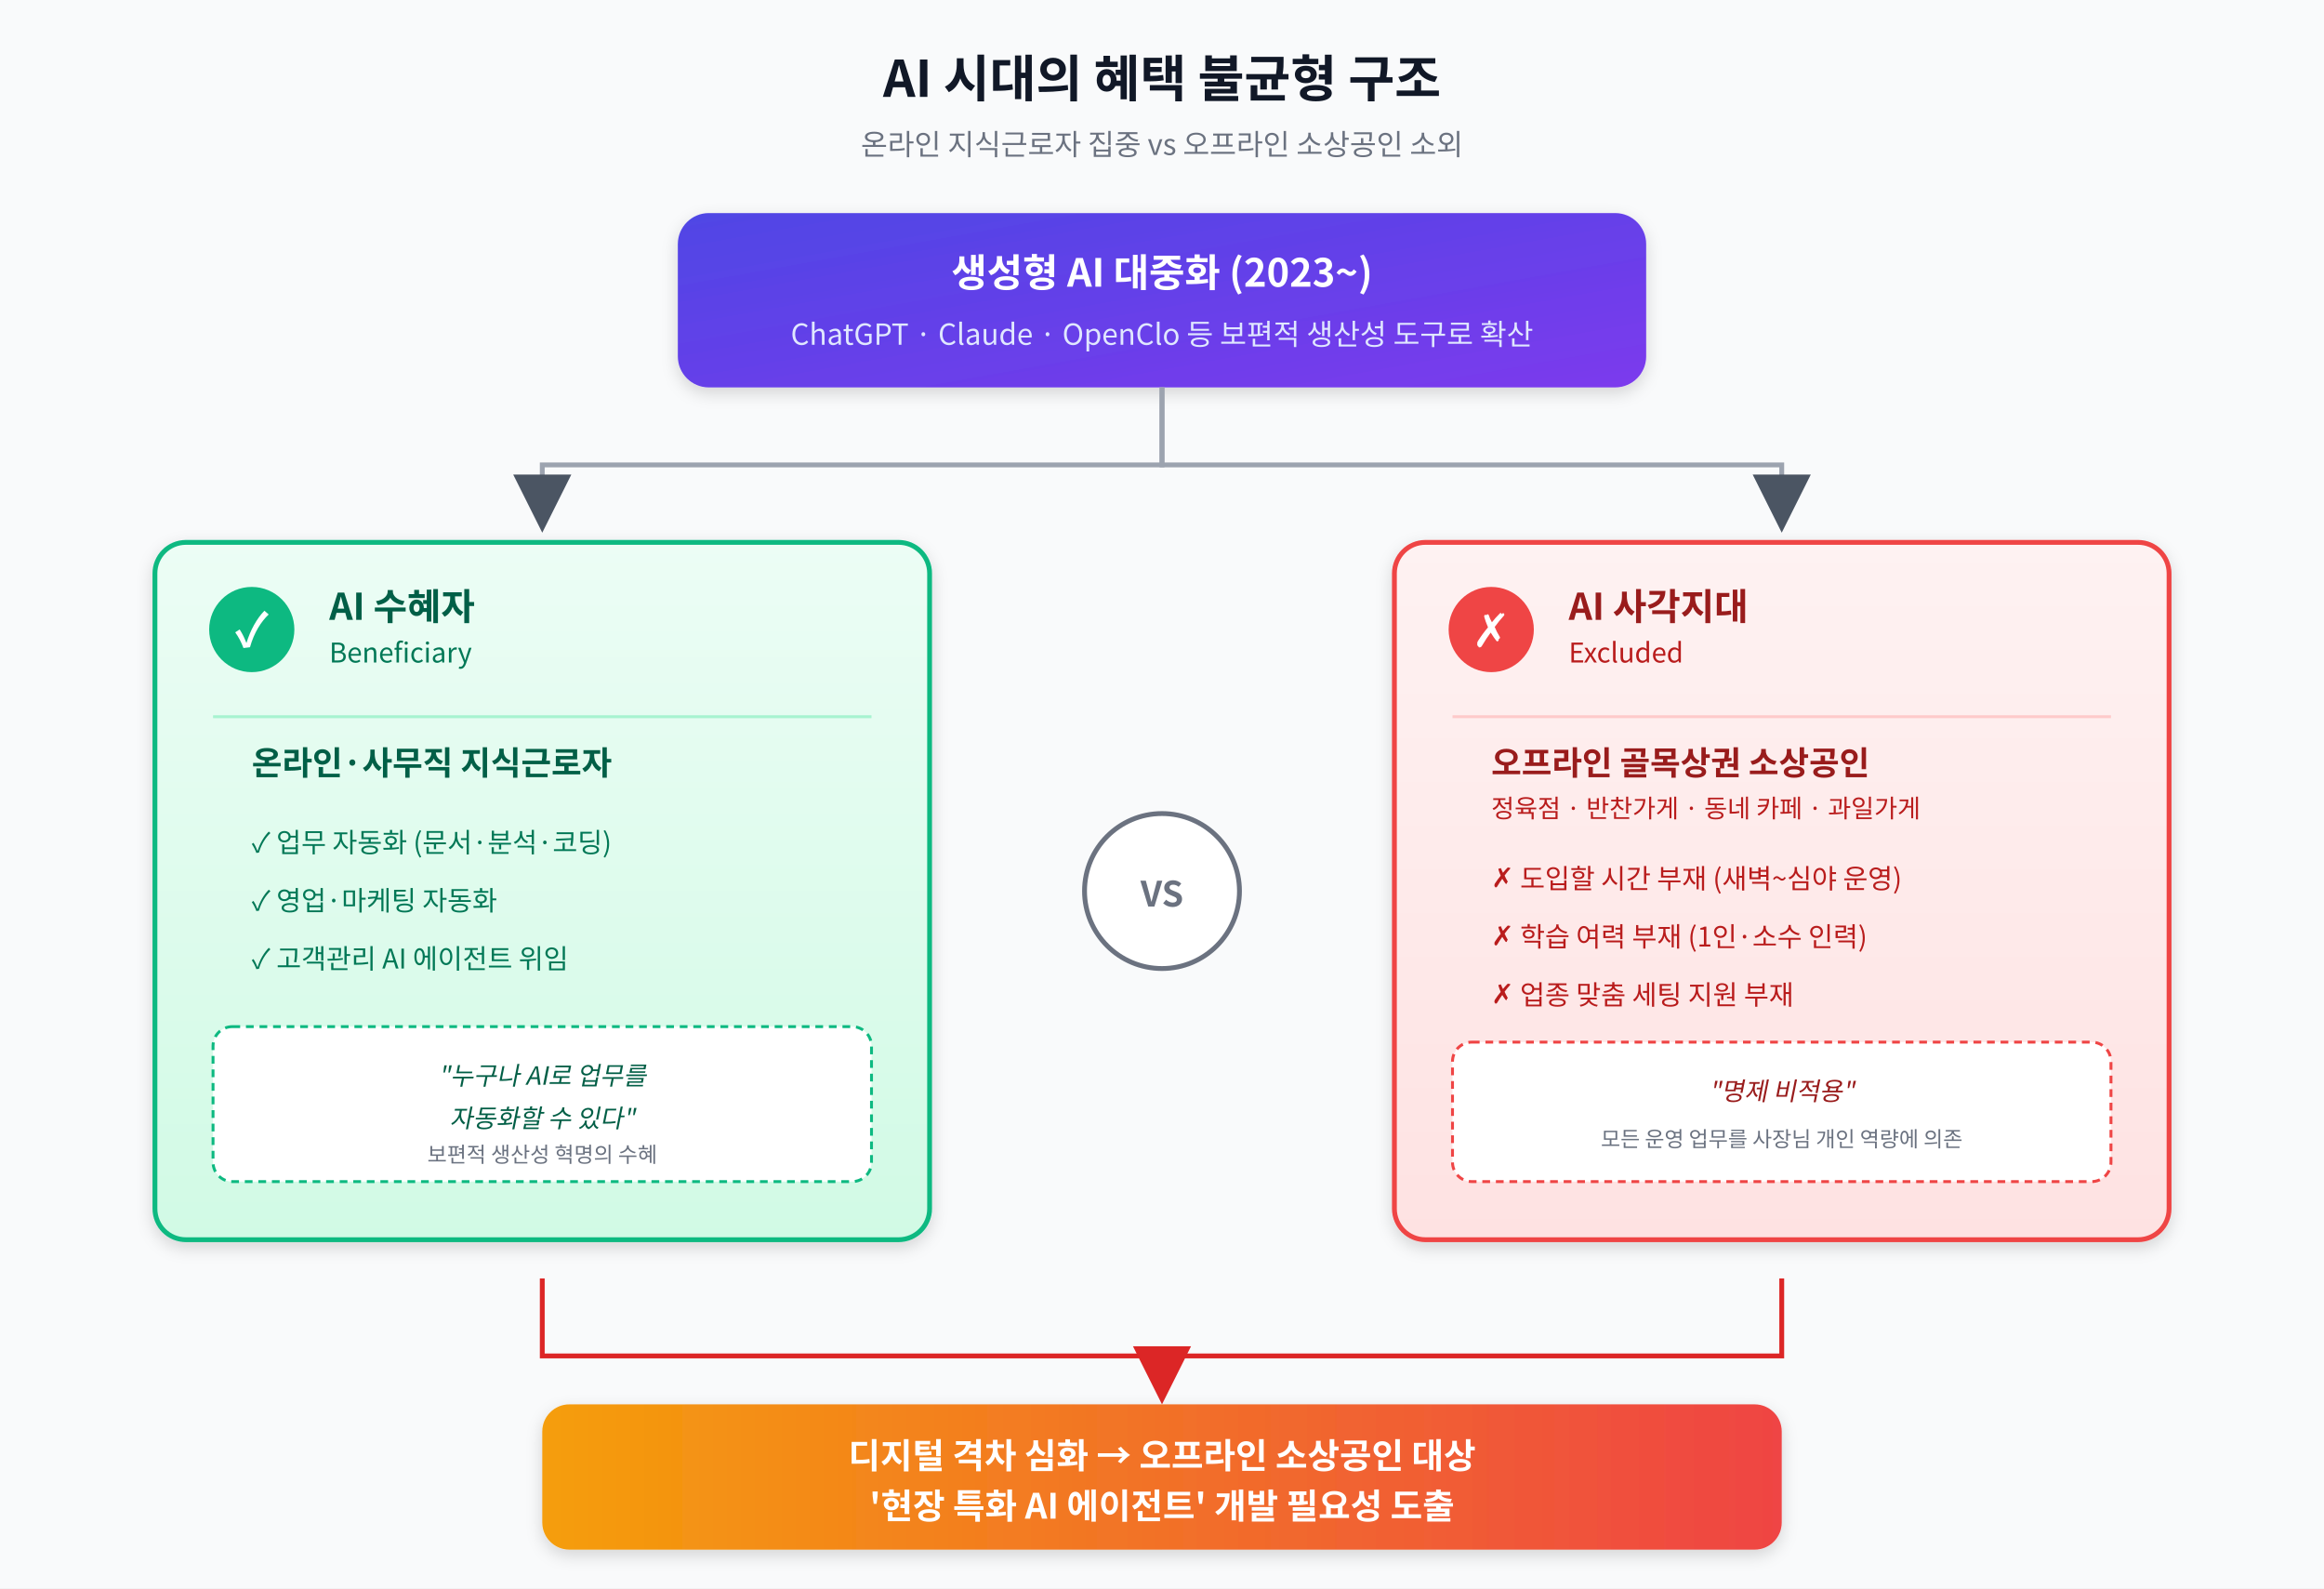
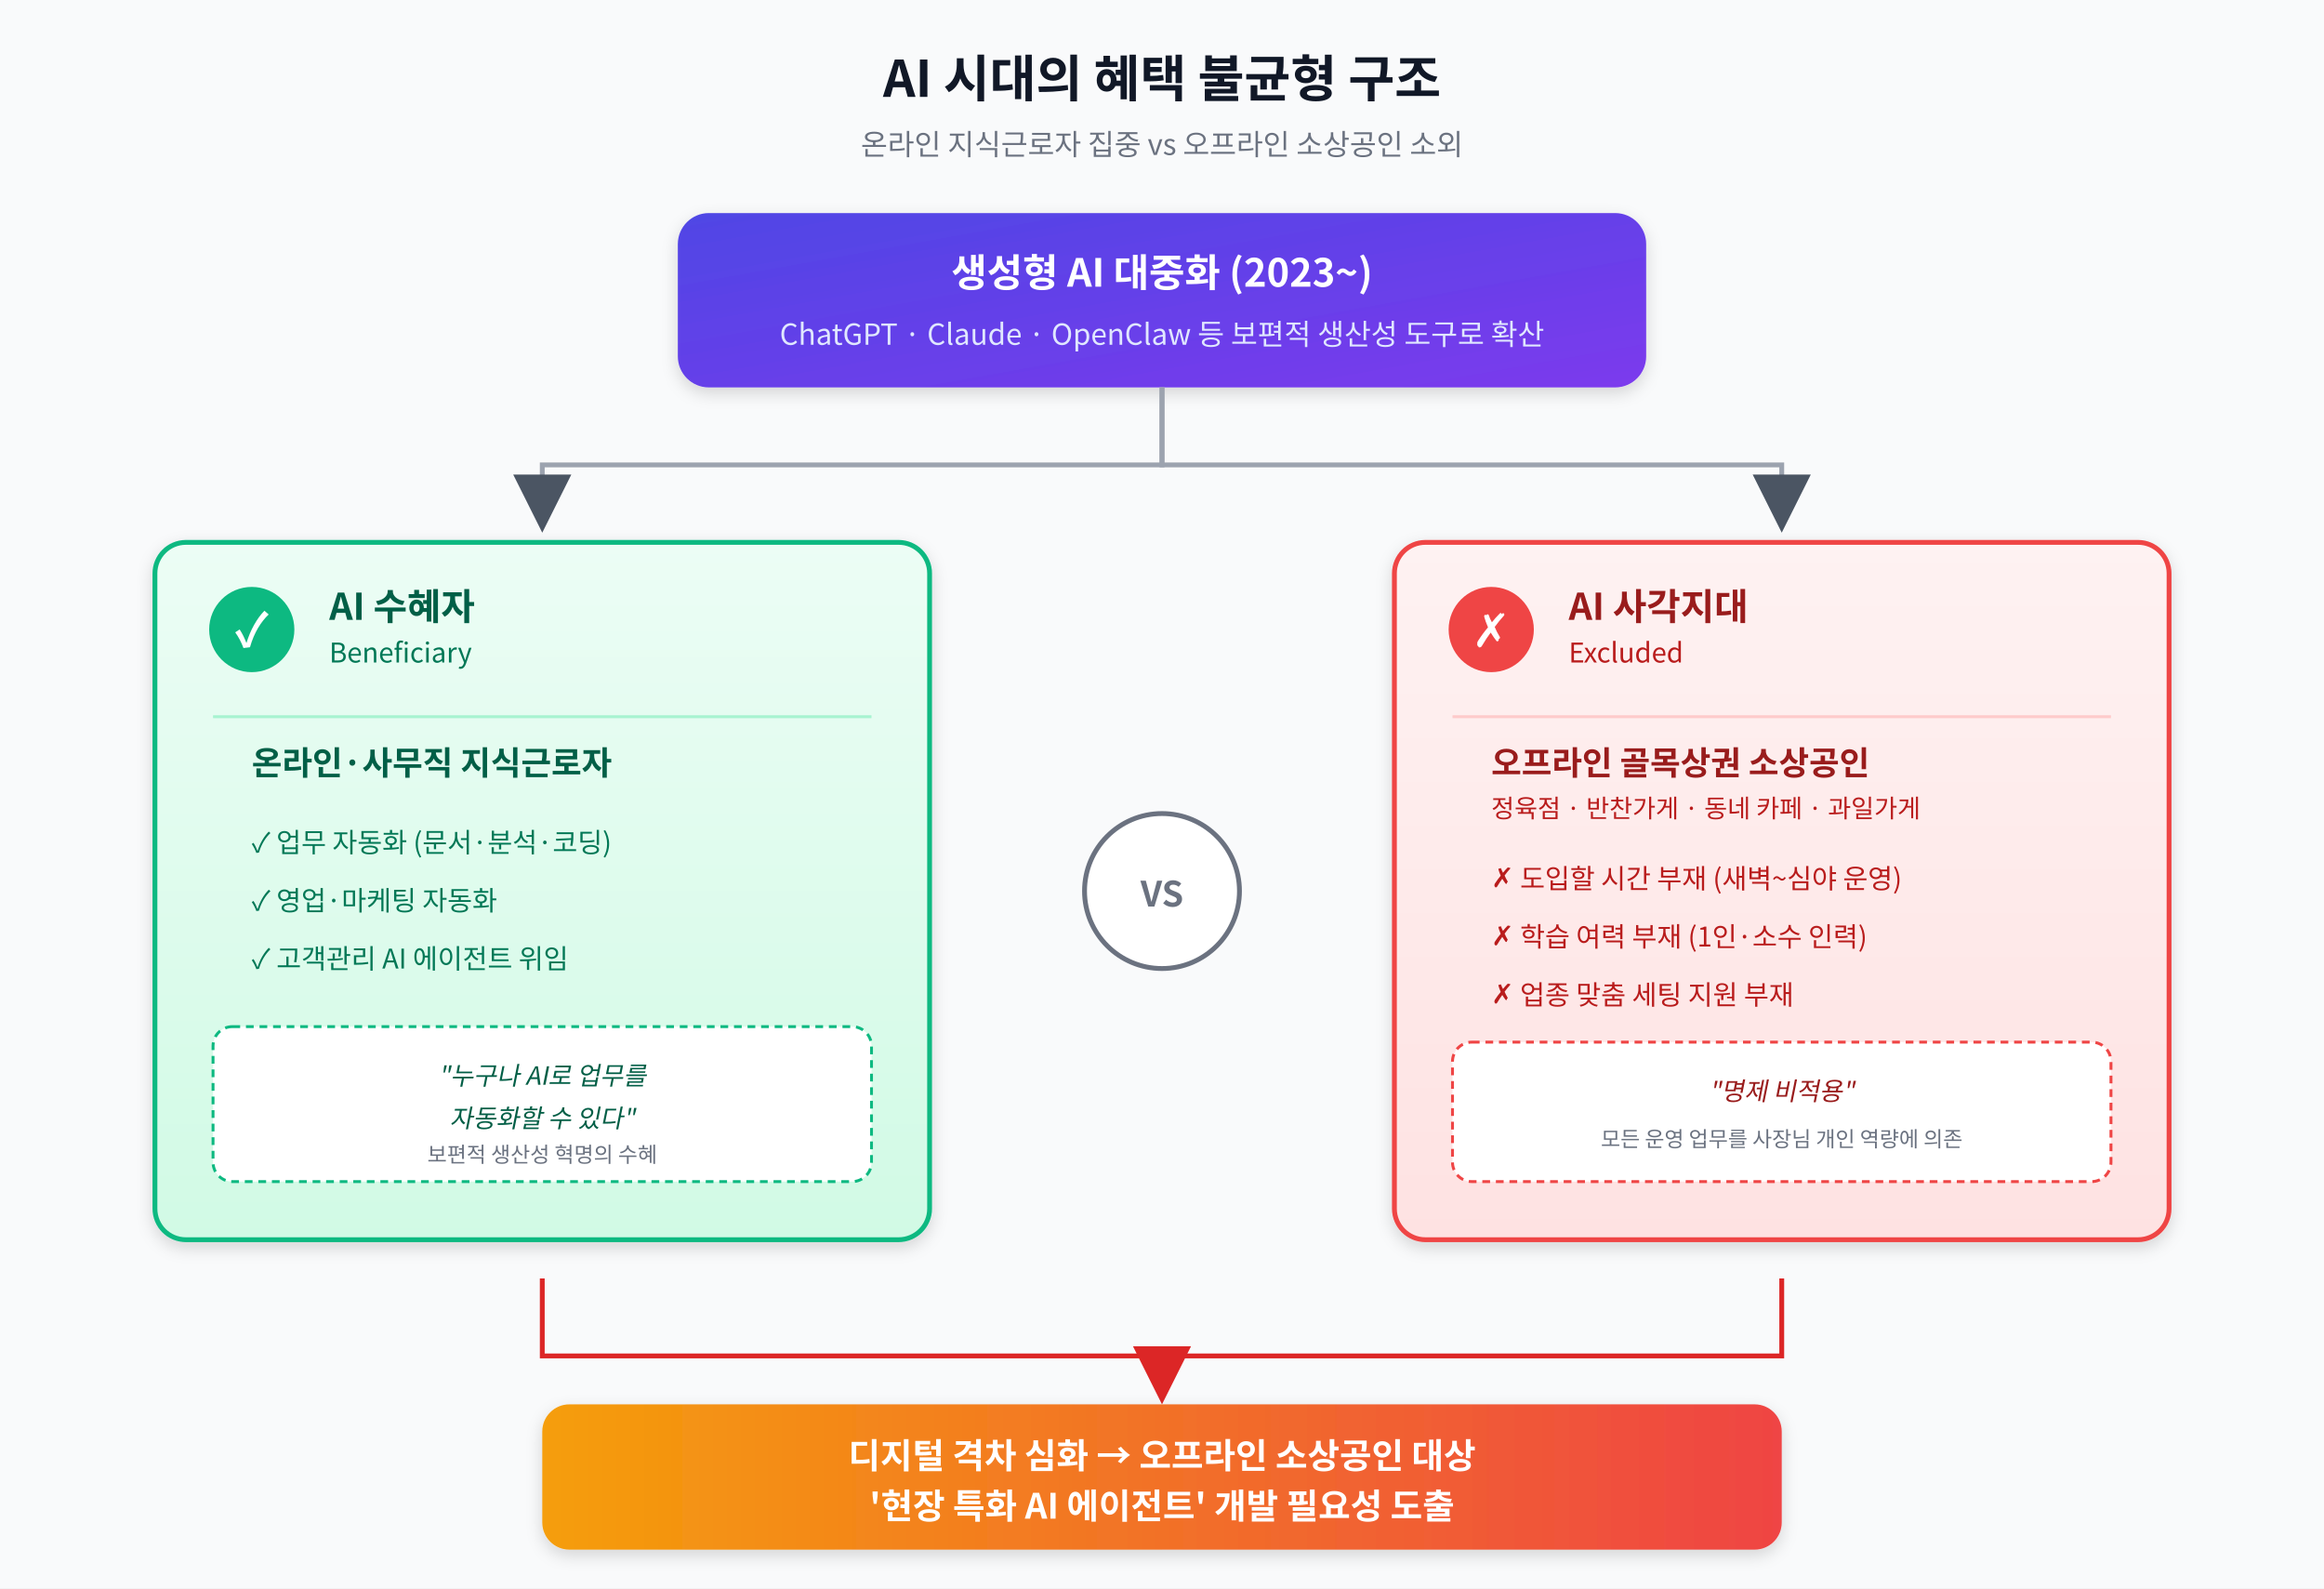
<svg xmlns="http://www.w3.org/2000/svg" viewBox="0 0 1200 820" font-family="'Noto Sans CJK KR','Noto Sans KR','Malgun Gothic','Apple SD Gothic Neo','맑은 고딕',sans-serif">
  <defs>
    <linearGradient id="topGrad" x1="0" y1="0" x2="1" y2="1">
      <stop offset="0%" stop-color="#4F46E5" />
      <stop offset="100%" stop-color="#7C3AED" />
    </linearGradient>
    <linearGradient id="leftGrad" x1="0" y1="0" x2="0" y2="1">
      <stop offset="0%" stop-color="#ECFDF5" />
      <stop offset="100%" stop-color="#D1FAE5" />
    </linearGradient>
    <linearGradient id="rightGrad" x1="0" y1="0" x2="0" y2="1">
      <stop offset="0%" stop-color="#FEF2F2" />
      <stop offset="100%" stop-color="#FEE2E2" />
    </linearGradient>
    <linearGradient id="bottomGrad" x1="0" y1="0" x2="1" y2="0">
      <stop offset="0%" stop-color="#F59E0B" />
      <stop offset="100%" stop-color="#EF4444" />
    </linearGradient>
    <marker id="arrow" markerWidth="12" markerHeight="12" refX="10" refY="6" orient="auto">
      <path d="M0,0 L12,6 L0,12 Z" fill="#4B5563" />
    </marker>
    <marker id="arrowRed" markerWidth="12" markerHeight="12" refX="10" refY="6" orient="auto">
      <path d="M0,0 L12,6 L0,12 Z" fill="#DC2626" />
    </marker>
    <filter id="shadow" x="-20%" y="-20%" width="140%" height="140%">
      <feDropShadow dx="0" dy="3" stdDeviation="4" flood-color="#000" flood-opacity="0.15" />
    </filter>
  </defs>
  <rect width="1200" height="820" fill="#F9FAFB" />
  <text x="600" y="50" font-size="26" font-weight="700" fill="#111827" text-anchor="middle">
    AI 시대의 혜택 불균형 구조
  </text>
  <text x="600" y="80" font-size="15" fill="#6B7280" text-anchor="middle">
    온라인 지식근로자 집중 vs 오프라인 소상공인 소외
  </text>
  <g filter="url(#shadow)">
    <rect x="350" y="110" width="500" height="90" rx="16" fill="url(#topGrad)" />
    <text x="600" y="148" font-size="20" font-weight="700" fill="#FFFFFF" text-anchor="middle">
      생성형 AI 대중화 (2023~)
    </text>
    <text x="600" y="178" font-size="15" fill="#E0E7FF" text-anchor="middle">
-       ChatGPT · Claude · OpenClo 등 보편적 생산성 도구로 확산
+       ChatGPT · Claude · OpenClaw 등 보편적 생산성 도구로 확산
    </text>
  </g>
  <path d="M 600 200 L 600 240 L 280 240 L 280 270" stroke="#9CA3AF" stroke-width="2.5" fill="none" marker-end="url(#arrow)" />
  <path d="M 600 200 L 600 240 L 920 240 L 920 270" stroke="#9CA3AF" stroke-width="2.5" fill="none" marker-end="url(#arrow)" />
  <g filter="url(#shadow)">
    <rect x="80" y="280" width="400" height="360" rx="16" fill="url(#leftGrad)" stroke="#10B981" stroke-width="2.5" />
    <circle cx="130" cy="325" r="22" fill="#10B981" />
    <text x="130" y="334" font-size="24" font-weight="700" fill="#FFFFFF" text-anchor="middle">✓</text>
    <text x="170" y="320" font-size="19" font-weight="700" fill="#065F46">AI 수혜자</text>
    <text x="170" y="342" font-size="14" fill="#047857">Beneficiary</text>
    <line x1="110" y1="370" x2="450" y2="370" stroke="#A7F3D0" stroke-width="1.5" />
    <text x="130" y="400" font-size="17" font-weight="700" fill="#065F46">온라인·사무직 지식근로자</text>
    <text x="130" y="440" font-size="14" fill="#047857">✓ 업무 자동화 (문서·분석·코딩)</text>
    <text x="130" y="470" font-size="14" fill="#047857">✓ 영업·마케팅 자동화</text>
    <text x="130" y="500" font-size="14" fill="#047857">✓ 고객관리 AI 에이전트 위임</text>
    <rect x="110" y="530" width="340" height="80" rx="10" fill="#FFFFFF" stroke="#10B981" stroke-width="1.5" stroke-dasharray="4,3" />
    <text x="280" y="560" font-size="13" fill="#065F46" text-anchor="middle" font-style="italic">"누구나 AI로 업무를</text>
    <text x="280" y="582" font-size="13" fill="#065F46" text-anchor="middle" font-style="italic">자동화할 수 있다"</text>
    <text x="280" y="600" font-size="11" fill="#6B7280" text-anchor="middle">보편적 생산성 혁명의 수혜</text>
  </g>
  <g filter="url(#shadow)">
    <rect x="720" y="280" width="400" height="360" rx="16" fill="url(#rightGrad)" stroke="#EF4444" stroke-width="2.5" />
    <circle cx="770" cy="325" r="22" fill="#EF4444" />
    <text x="770" y="334" font-size="24" font-weight="700" fill="#FFFFFF" text-anchor="middle">✗</text>
    <text x="810" y="320" font-size="19" font-weight="700" fill="#991B1B">AI 사각지대</text>
    <text x="810" y="342" font-size="14" fill="#B91C1C">Excluded</text>
    <line x1="750" y1="370" x2="1090" y2="370" stroke="#FECACA" stroke-width="1.5" />
    <text x="770" y="400" font-size="17" font-weight="700" fill="#991B1B">오프라인 골목상권 소상공인</text>
    <text x="770" y="422" font-size="13" fill="#B91C1C">정육점 · 반찬가게 · 동네 카페 · 과일가게</text>
    <text x="770" y="458" font-size="14" fill="#B91C1C">✗ 도입할 시간 부재 (새벽~심야 운영)</text>
    <text x="770" y="488" font-size="14" fill="#B91C1C">✗ 학습 여력 부재 (1인·소수 인력)</text>
    <text x="770" y="518" font-size="14" fill="#B91C1C">✗ 업종 맞춤 세팅 지원 부재</text>
    <rect x="750" y="538" width="340" height="72" rx="10" fill="#FFFFFF" stroke="#EF4444" stroke-width="1.5" stroke-dasharray="4,3" />
    <text x="920" y="568" font-size="13" fill="#991B1B" text-anchor="middle" font-style="italic">"명제 비적용"</text>
    <text x="920" y="592" font-size="11" fill="#6B7280" text-anchor="middle">모든 운영 업무를 사장님 개인 역량에 의존</text>
  </g>
  <g>
    <circle cx="600" cy="460" r="40" fill="#FFFFFF" stroke="#6B7280" stroke-width="2.5" />
    <text x="600" y="468" font-size="18" font-weight="700" fill="#6B7280" text-anchor="middle">VS</text>
  </g>
  <path d="M 280 660 L 280 700 L 600 700 L 600 720" stroke="#DC2626" stroke-width="2.5" fill="none" marker-end="url(#arrowRed)" />
  <path d="M 920 660 L 920 700 L 600 700" stroke="#DC2626" stroke-width="2.5" fill="none" />
  <g filter="url(#shadow)">
    <rect x="280" y="725" width="640" height="75" rx="14" fill="url(#bottomGrad)" />
    <text x="600" y="758" font-size="18" font-weight="700" fill="#FFFFFF" text-anchor="middle">
      디지털 격차 심화 → 오프라인 소상공인 대상
    </text>
    <text x="600" y="784" font-size="18" font-weight="700" fill="#FFFFFF" text-anchor="middle">
      '현장 특화 AI 에이전트' 개발 필요성 도출
    </text>
  </g>
</svg>
